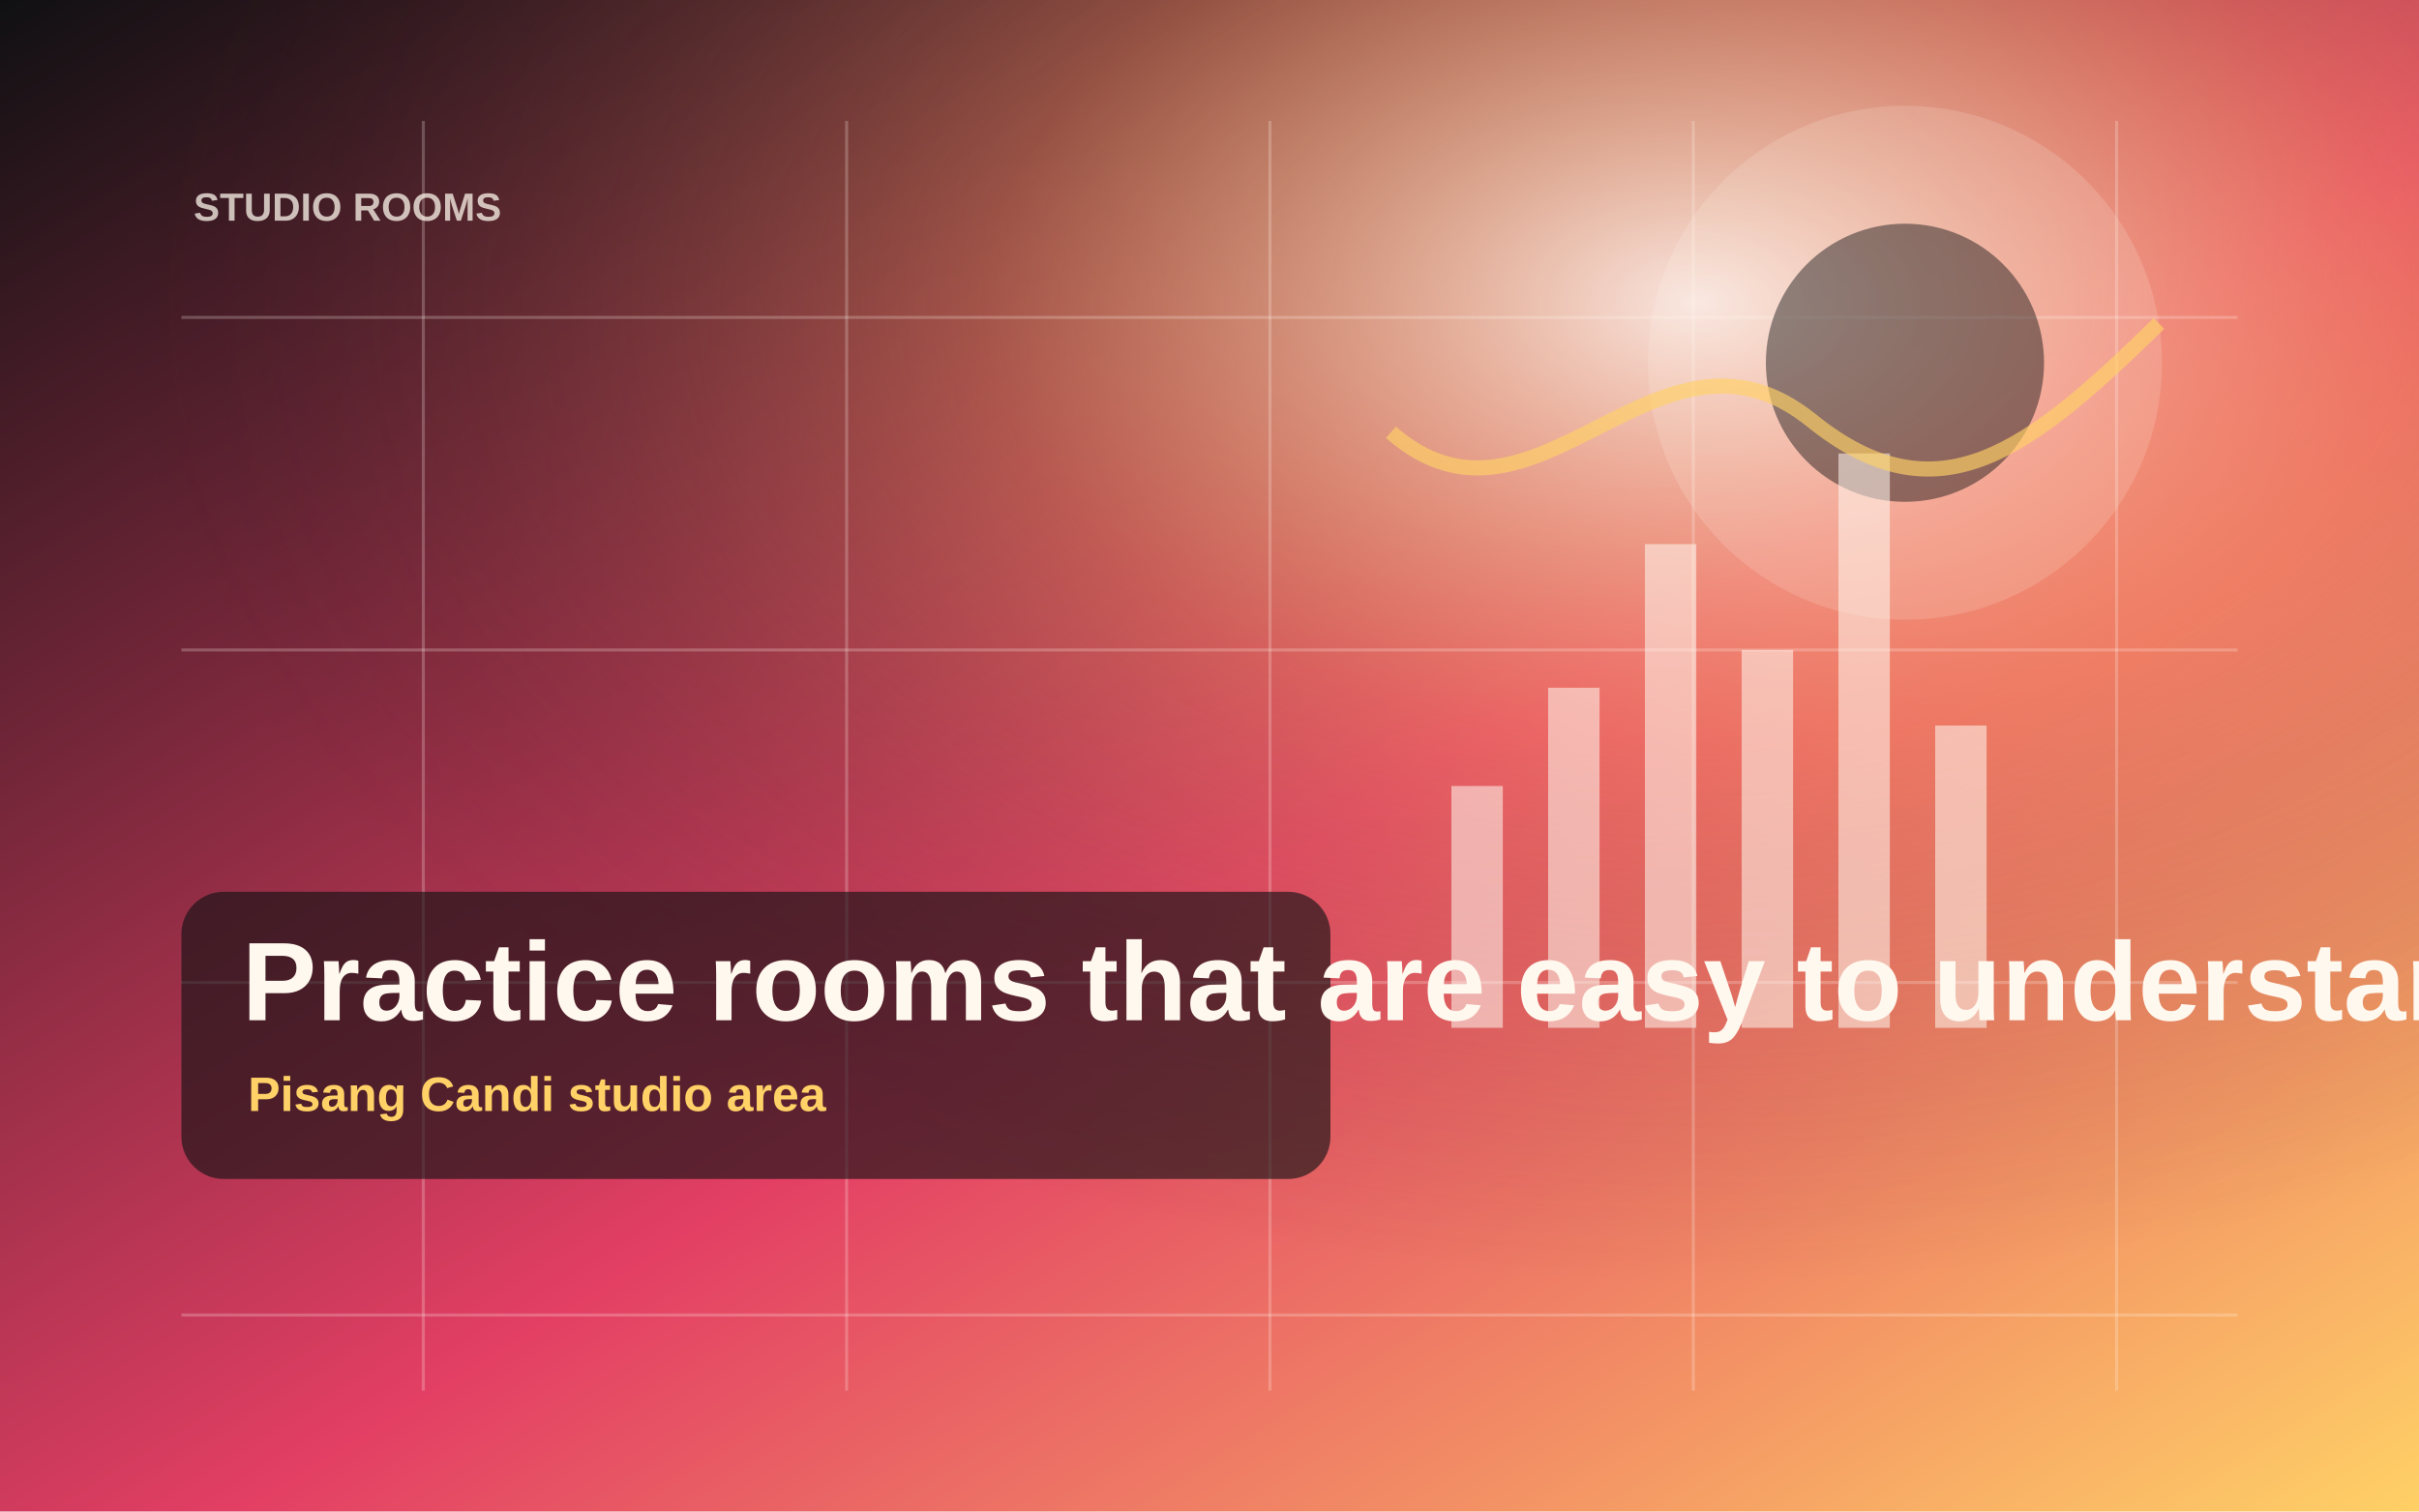
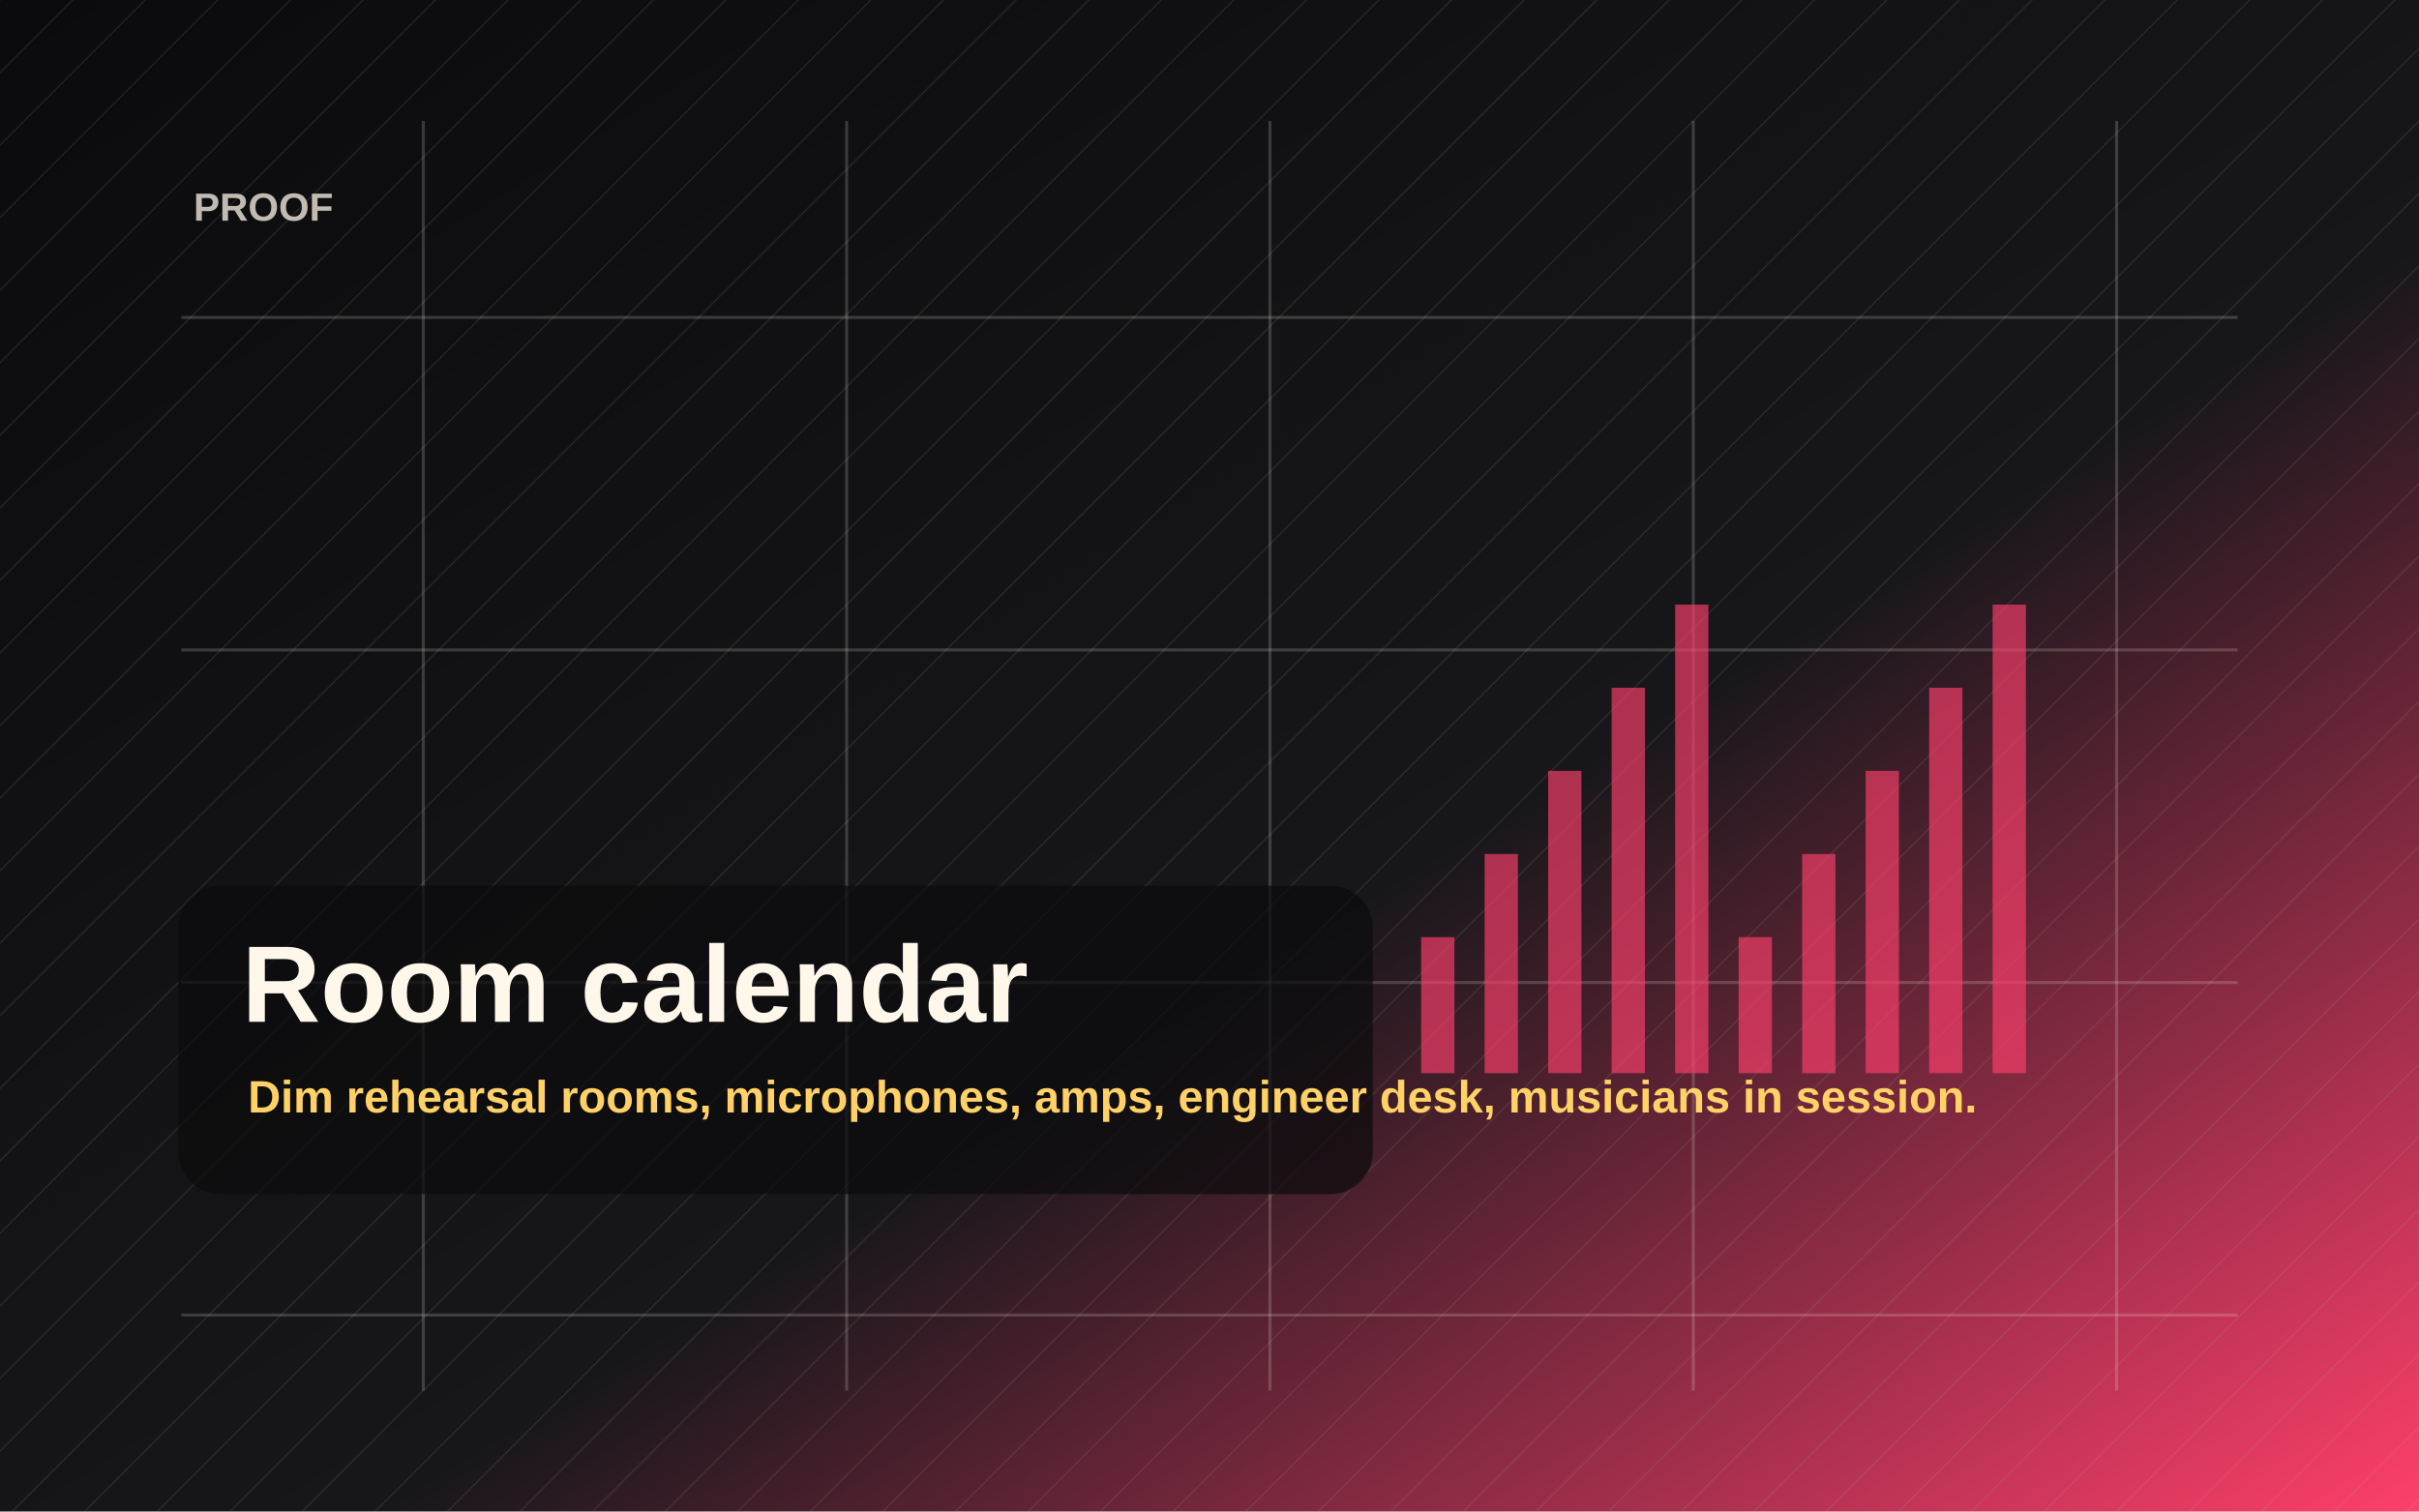
- <svg xmlns="http://www.w3.org/2000/svg" width="1600" height="1000" viewBox="0 0 1600 1000" role="img" aria-label="Practice rooms that are easy to understand before booking.">
+ <svg xmlns="http://www.w3.org/2000/svg" width="1600" height="1000" viewBox="0 0 1600 1000" role="img" aria-label="Room calendar">
  <defs>
    <linearGradient id="bg" x1="0" x2="1" y1="0" y2="1">
-       <stop offset="0" stop-color="#0f1012" />
-       <stop offset="0.55" stop-color="#e33f64" />
-       <stop offset="1" stop-color="#ffd166" />
+       <stop offset="0" stop-color="#0b0b0d" />
+       <stop offset=".58" stop-color="#17171b" />
+       <stop offset="1" stop-color="#ff3f6c" />
    </linearGradient>
-     <radialGradient id="glow" cx="70%" cy="20%" r="65%">
-       <stop offset="0" stop-color="#fff8ee" stop-opacity=".9" />
-       <stop offset=".45" stop-color="#ffd166" stop-opacity=".25" />
-       <stop offset="1" stop-color="#0f1012" stop-opacity="0" />
-     </radialGradient>
+     <pattern id="grain" width="48" height="48" patternUnits="userSpaceOnUse">
+       <path d="M0 48L48 0M-12 12L12-12M36 60L60 36" stroke="#b6aa9a" stroke-opacity=".13" />
+     </pattern>
  </defs>
  <rect width="1600" height="1000" fill="url(#bg)" />
-   <rect width="1600" height="1000" fill="url(#glow)" />
-   <g fill="none" stroke="#fff8ee" stroke-opacity=".24" stroke-width="2">
-     <path d="M120 210 H1480 M120 430 H1480 M120 650 H1480 M120 870 H1480" />
-     <path d="M280 80 V920 M560 80 V920 M840 80 V920 M1120 80 V920 M1400 80 V920" />
+   <rect width="1600" height="1000" fill="url(#grain)" />
+   <g fill="none" stroke="#fff7ea" stroke-opacity=".18" stroke-width="2">
+     <path d="M120 210H1480M120 430H1480M120 650H1480M120 870H1480" />
+     <path d="M280 80V920M560 80V920M840 80V920M1120 80V920M1400 80V920" />
  </g>
-   <circle cx="1260" cy="240" r="170" fill="#fff8ee" opacity=".16" />
-   <circle cx="1260" cy="240" r="92" fill="#0f1012" opacity=".45" />
-   <g fill="#fff8ee" opacity=".55">
-     <rect x="960" y="520" width="34" height="160" />
-     <rect x="1024" y="455" width="34" height="225" />
-     <rect x="1088" y="360" width="34" height="320" />
-     <rect x="1152" y="430" width="34" height="250" />
-     <rect x="1216" y="300" width="34" height="380" />
-     <rect x="1280" y="480" width="34" height="200" />
+   <g fill="#ff3f6c" opacity=".65">
+     <rect x="940" y="620" width="22" height="90" />
+     <rect x="982" y="565" width="22" height="145" />
+     <rect x="1024" y="510" width="22" height="200" />
+     <rect x="1066" y="455" width="22" height="255" />
+     <rect x="1108" y="400" width="22" height="310" />
+     <rect x="1150" y="620" width="22" height="90" />
+     <rect x="1192" y="565" width="22" height="145" />
+     <rect x="1234" y="510" width="22" height="200" />
+     <rect x="1276" y="455" width="22" height="255" />
+     <rect x="1318" y="400" width="22" height="310" />
  </g>
-   <path d="M920 286c96 84 176-90 278-8 84 68 144 20 230-64" fill="none" stroke="#ffd166" stroke-width="10" opacity=".65" />
-   <rect x="120" y="590" width="760" height="190" rx="28" fill="#0f1012" opacity=".62" />
-   <text x="160" y="675" font-family="Arial, Helvetica, sans-serif" font-size="74" font-weight="900" fill="#fff8ee">Practice rooms that are easy to understand before booking.</text>
-   <text x="164" y="735" font-family="Arial, Helvetica, sans-serif" font-size="32" font-weight="700" fill="#ffd166">Pisang Candi studio area</text>
-   <text x="128" y="146" font-family="Arial, Helvetica, sans-serif" font-size="26" font-weight="800" fill="#fff8ee" opacity=".74">STUDIO ROOMS</text>
+   <rect x="118" y="586" width="790" height="204" rx="28" fill="#0b0b0d" opacity=".72" />
+   <text x="160" y="676" font-family="Arial, Helvetica, sans-serif" font-size="72" font-weight="900" fill="#fff7ea">Room calendar</text>
+   <text x="164" y="736" font-family="Arial, Helvetica, sans-serif" font-size="30" font-weight="700" fill="#ffd166">Dim rehearsal rooms, microphones, amps, engineer desk, musicians in session.</text>
+   <text x="128" y="146" font-family="Arial, Helvetica, sans-serif" font-size="26" font-weight="800" fill="#fff7ea" opacity=".74">PROOF</text>
</svg>
